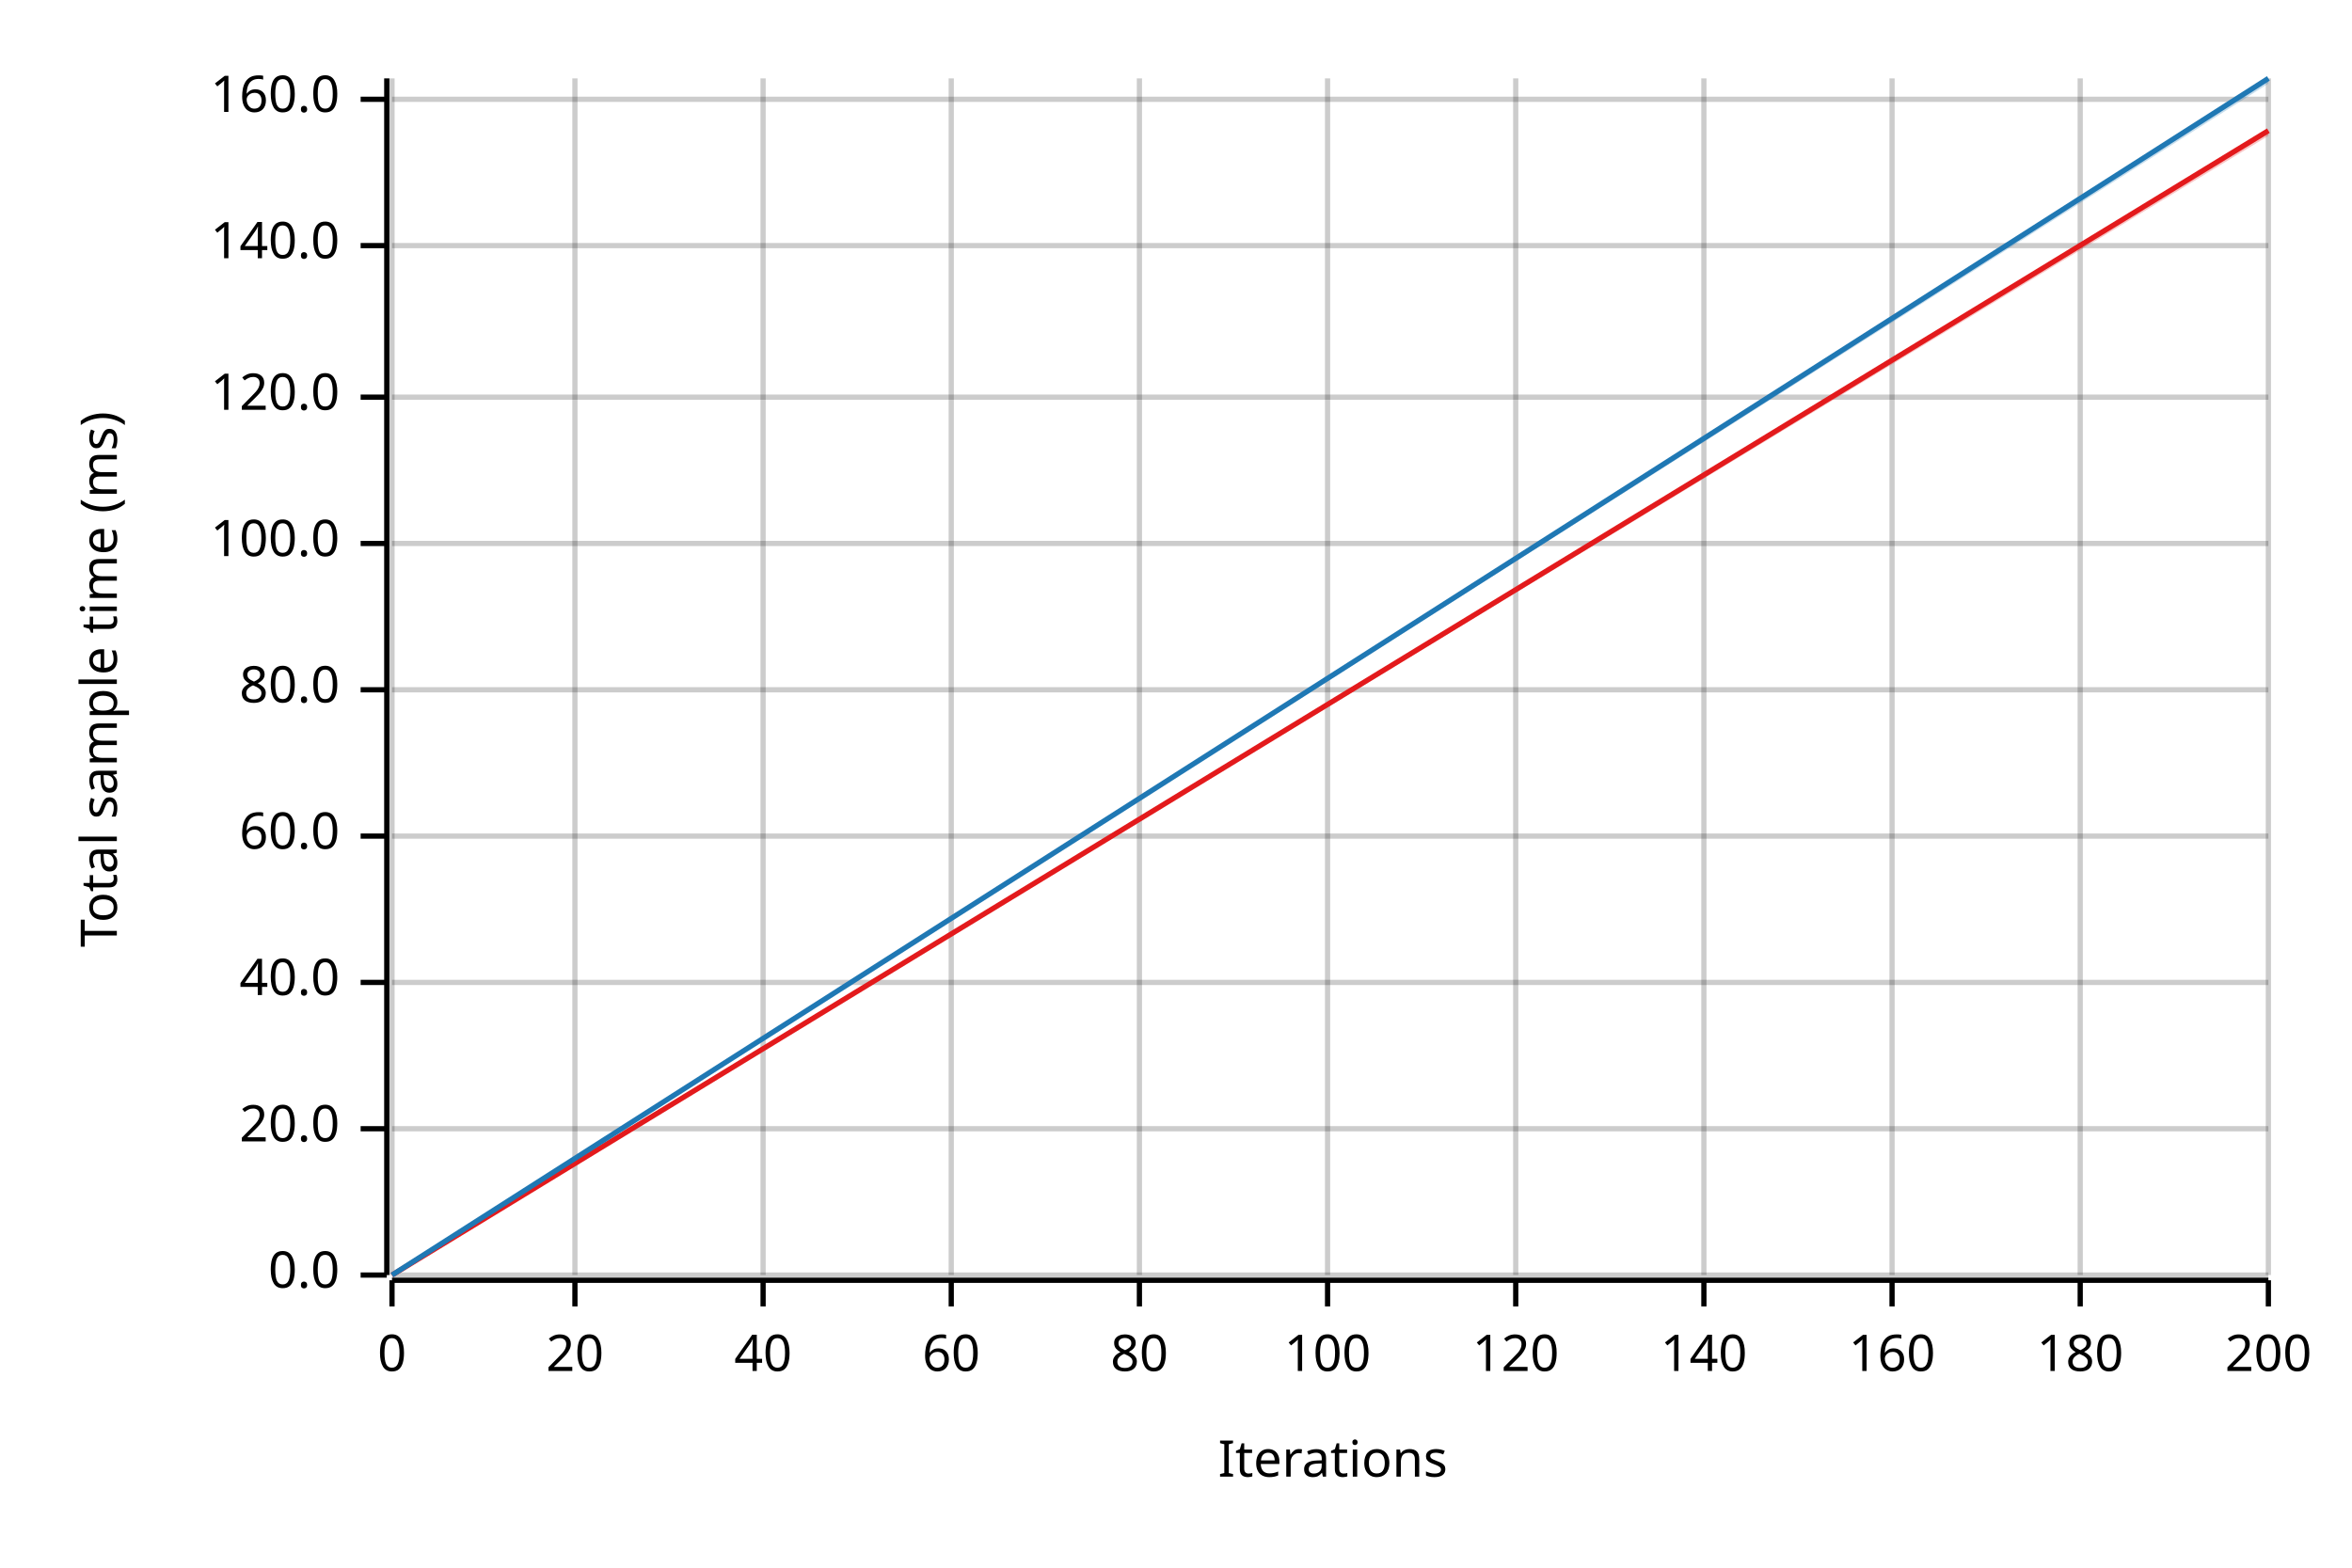
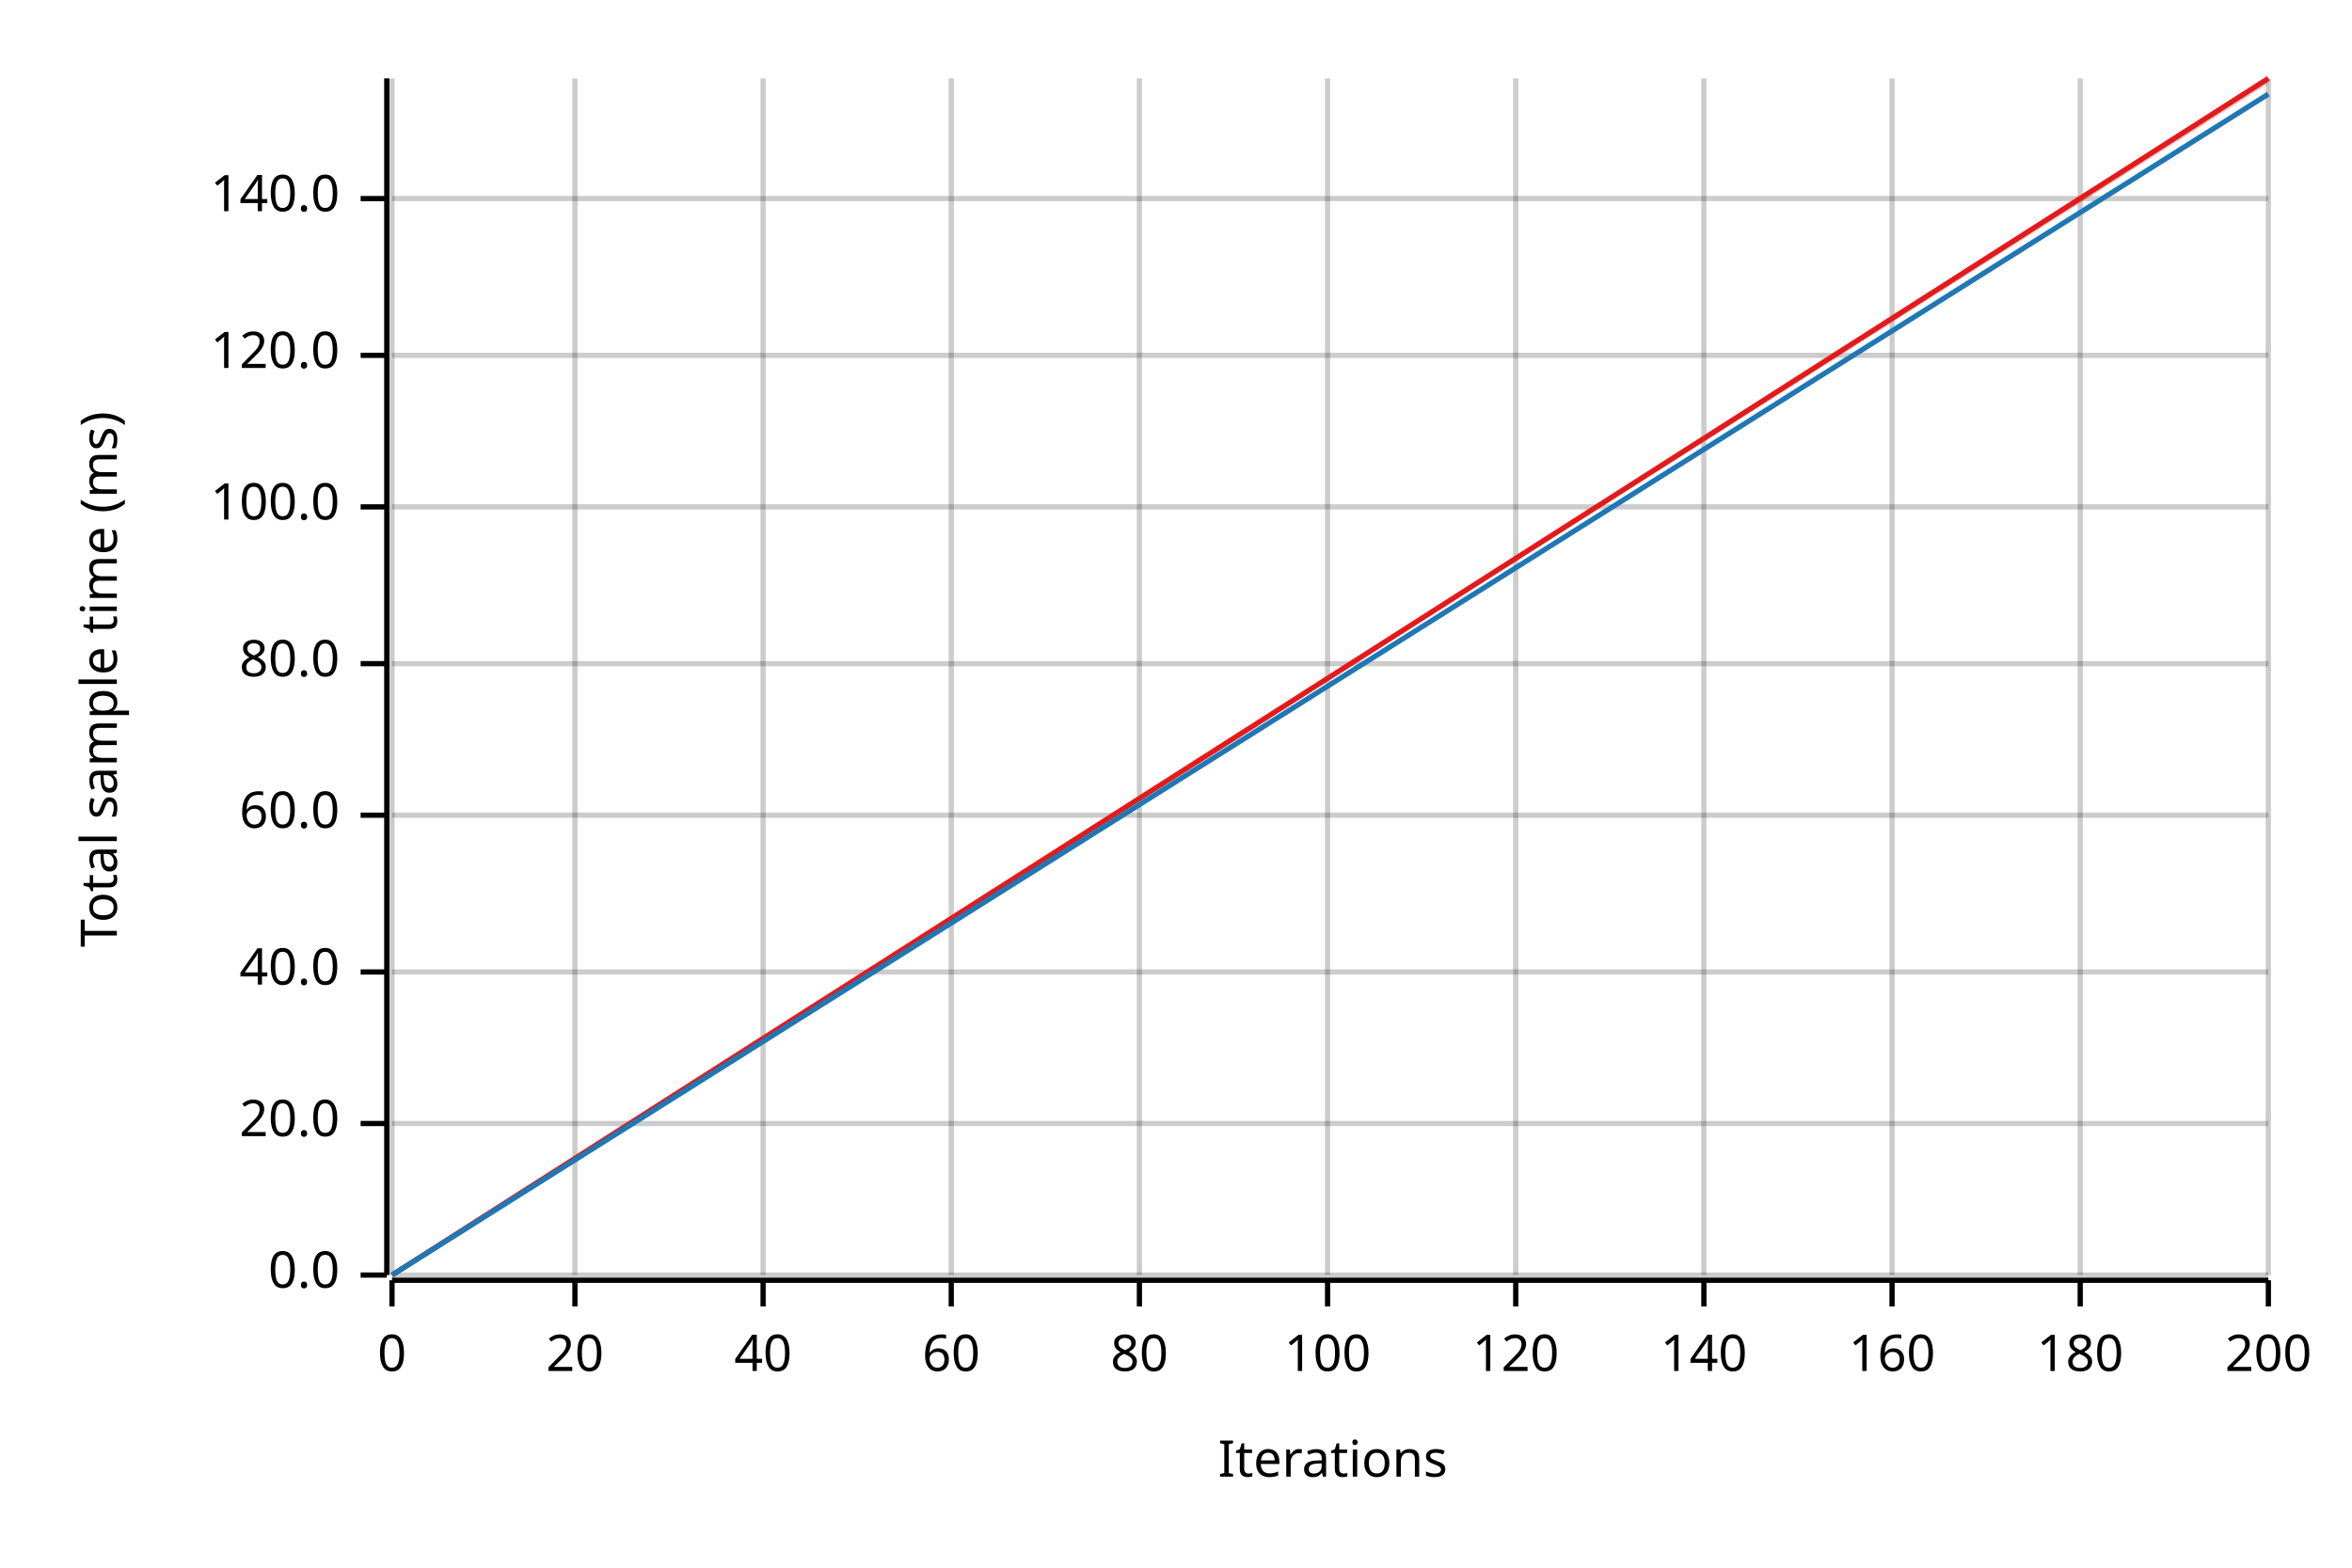
<svg xmlns="http://www.w3.org/2000/svg" width="450" height="300" viewBox="0 0 450 300">
  <text x="15" y="130" dy="0.76em" text-anchor="middle" font-family="sans-serif" font-size="9.677" opacity="1" fill="#000000" transform="rotate(270, 15, 130)">
Total sample time (ms)
</text>
  <text x="255" y="285" dy="-0.5ex" text-anchor="middle" font-family="sans-serif" font-size="9.677" opacity="1" fill="#000000">
Iterations
</text>
  <line opacity="0.2" stroke="#000000" stroke-width="1" x1="75" y1="244" x2="75" y2="15" />
  <line opacity="0.2" stroke="#000000" stroke-width="1" x1="110" y1="244" x2="110" y2="15" />
  <line opacity="0.2" stroke="#000000" stroke-width="1" x1="146" y1="244" x2="146" y2="15" />
  <line opacity="0.2" stroke="#000000" stroke-width="1" x1="182" y1="244" x2="182" y2="15" />
  <line opacity="0.2" stroke="#000000" stroke-width="1" x1="218" y1="244" x2="218" y2="15" />
  <line opacity="0.2" stroke="#000000" stroke-width="1" x1="254" y1="244" x2="254" y2="15" />
  <line opacity="0.2" stroke="#000000" stroke-width="1" x1="290" y1="244" x2="290" y2="15" />
  <line opacity="0.2" stroke="#000000" stroke-width="1" x1="326" y1="244" x2="326" y2="15" />
  <line opacity="0.2" stroke="#000000" stroke-width="1" x1="362" y1="244" x2="362" y2="15" />
  <line opacity="0.2" stroke="#000000" stroke-width="1" x1="398" y1="244" x2="398" y2="15" />
  <line opacity="0.2" stroke="#000000" stroke-width="1" x1="434" y1="244" x2="434" y2="15" />
  <line opacity="0.2" stroke="#000000" stroke-width="1" x1="75" y1="244" x2="434" y2="244" />
-   <line opacity="0.2" stroke="#000000" stroke-width="1" x1="75" y1="216" x2="434" y2="216" />
-   <line opacity="0.2" stroke="#000000" stroke-width="1" x1="75" y1="188" x2="434" y2="188" />
-   <line opacity="0.2" stroke="#000000" stroke-width="1" x1="75" y1="160" x2="434" y2="160" />
-   <line opacity="0.2" stroke="#000000" stroke-width="1" x1="75" y1="132" x2="434" y2="132" />
-   <line opacity="0.2" stroke="#000000" stroke-width="1" x1="75" y1="104" x2="434" y2="104" />
-   <line opacity="0.2" stroke="#000000" stroke-width="1" x1="75" y1="76" x2="434" y2="76" />
-   <line opacity="0.2" stroke="#000000" stroke-width="1" x1="75" y1="47" x2="434" y2="47" />
-   <line opacity="0.2" stroke="#000000" stroke-width="1" x1="75" y1="19" x2="434" y2="19" />
+   <line opacity="0.2" stroke="#000000" stroke-width="1" x1="75" y1="215" x2="434" y2="215" />
+   <line opacity="0.2" stroke="#000000" stroke-width="1" x1="75" y1="186" x2="434" y2="186" />
+   <line opacity="0.2" stroke="#000000" stroke-width="1" x1="75" y1="156" x2="434" y2="156" />
+   <line opacity="0.2" stroke="#000000" stroke-width="1" x1="75" y1="127" x2="434" y2="127" />
+   <line opacity="0.2" stroke="#000000" stroke-width="1" x1="75" y1="97" x2="434" y2="97" />
+   <line opacity="0.2" stroke="#000000" stroke-width="1" x1="75" y1="68" x2="434" y2="68" />
+   <line opacity="0.2" stroke="#000000" stroke-width="1" x1="75" y1="38" x2="434" y2="38" />
  <polyline fill="none" opacity="1" stroke="#000000" stroke-width="1" points="74,15 74,244 " />
  <text x="65" y="244" dy="0.5ex" text-anchor="end" font-family="sans-serif" font-size="9.677" opacity="1" fill="#000000">
0.0
</text>
  <polyline fill="none" opacity="1" stroke="#000000" stroke-width="1" points="69,244 74,244 " />
-   <text x="65" y="216" dy="0.5ex" text-anchor="end" font-family="sans-serif" font-size="9.677" opacity="1" fill="#000000">
+   <text x="65" y="215" dy="0.5ex" text-anchor="end" font-family="sans-serif" font-size="9.677" opacity="1" fill="#000000">
20.0
</text>
-   <polyline fill="none" opacity="1" stroke="#000000" stroke-width="1" points="69,216 74,216 " />
-   <text x="65" y="188" dy="0.5ex" text-anchor="end" font-family="sans-serif" font-size="9.677" opacity="1" fill="#000000">
+   <polyline fill="none" opacity="1" stroke="#000000" stroke-width="1" points="69,215 74,215 " />
+   <text x="65" y="186" dy="0.5ex" text-anchor="end" font-family="sans-serif" font-size="9.677" opacity="1" fill="#000000">
40.0
</text>
-   <polyline fill="none" opacity="1" stroke="#000000" stroke-width="1" points="69,188 74,188 " />
-   <text x="65" y="160" dy="0.5ex" text-anchor="end" font-family="sans-serif" font-size="9.677" opacity="1" fill="#000000">
+   <polyline fill="none" opacity="1" stroke="#000000" stroke-width="1" points="69,186 74,186 " />
+   <text x="65" y="156" dy="0.5ex" text-anchor="end" font-family="sans-serif" font-size="9.677" opacity="1" fill="#000000">
60.0
</text>
-   <polyline fill="none" opacity="1" stroke="#000000" stroke-width="1" points="69,160 74,160 " />
-   <text x="65" y="132" dy="0.5ex" text-anchor="end" font-family="sans-serif" font-size="9.677" opacity="1" fill="#000000">
+   <polyline fill="none" opacity="1" stroke="#000000" stroke-width="1" points="69,156 74,156 " />
+   <text x="65" y="127" dy="0.5ex" text-anchor="end" font-family="sans-serif" font-size="9.677" opacity="1" fill="#000000">
80.0
</text>
-   <polyline fill="none" opacity="1" stroke="#000000" stroke-width="1" points="69,132 74,132 " />
-   <text x="65" y="104" dy="0.5ex" text-anchor="end" font-family="sans-serif" font-size="9.677" opacity="1" fill="#000000">
+   <polyline fill="none" opacity="1" stroke="#000000" stroke-width="1" points="69,127 74,127 " />
+   <text x="65" y="97" dy="0.5ex" text-anchor="end" font-family="sans-serif" font-size="9.677" opacity="1" fill="#000000">
100.0
</text>
-   <polyline fill="none" opacity="1" stroke="#000000" stroke-width="1" points="69,104 74,104 " />
-   <text x="65" y="76" dy="0.5ex" text-anchor="end" font-family="sans-serif" font-size="9.677" opacity="1" fill="#000000">
+   <polyline fill="none" opacity="1" stroke="#000000" stroke-width="1" points="69,97 74,97 " />
+   <text x="65" y="68" dy="0.5ex" text-anchor="end" font-family="sans-serif" font-size="9.677" opacity="1" fill="#000000">
120.0
</text>
-   <polyline fill="none" opacity="1" stroke="#000000" stroke-width="1" points="69,76 74,76 " />
-   <text x="65" y="47" dy="0.5ex" text-anchor="end" font-family="sans-serif" font-size="9.677" opacity="1" fill="#000000">
+   <polyline fill="none" opacity="1" stroke="#000000" stroke-width="1" points="69,68 74,68 " />
+   <text x="65" y="38" dy="0.5ex" text-anchor="end" font-family="sans-serif" font-size="9.677" opacity="1" fill="#000000">
140.0
</text>
-   <polyline fill="none" opacity="1" stroke="#000000" stroke-width="1" points="69,47 74,47 " />
-   <text x="65" y="19" dy="0.5ex" text-anchor="end" font-family="sans-serif" font-size="9.677" opacity="1" fill="#000000">
- 160.0
- </text>
-   <polyline fill="none" opacity="1" stroke="#000000" stroke-width="1" points="69,19 74,19 " />
+   <polyline fill="none" opacity="1" stroke="#000000" stroke-width="1" points="69,38 74,38 " />
  <polyline fill="none" opacity="1" stroke="#000000" stroke-width="1" points="75,245 434,245 " />
  <text x="75" y="255" dy="0.76em" text-anchor="middle" font-family="sans-serif" font-size="9.677" opacity="1" fill="#000000">
0
</text>
  <polyline fill="none" opacity="1" stroke="#000000" stroke-width="1" points="75,245 75,250 " />
  <text x="110" y="255" dy="0.76em" text-anchor="middle" font-family="sans-serif" font-size="9.677" opacity="1" fill="#000000">
20
</text>
  <polyline fill="none" opacity="1" stroke="#000000" stroke-width="1" points="110,245 110,250 " />
  <text x="146" y="255" dy="0.76em" text-anchor="middle" font-family="sans-serif" font-size="9.677" opacity="1" fill="#000000">
40
</text>
  <polyline fill="none" opacity="1" stroke="#000000" stroke-width="1" points="146,245 146,250 " />
  <text x="182" y="255" dy="0.76em" text-anchor="middle" font-family="sans-serif" font-size="9.677" opacity="1" fill="#000000">
60
</text>
  <polyline fill="none" opacity="1" stroke="#000000" stroke-width="1" points="182,245 182,250 " />
  <text x="218" y="255" dy="0.76em" text-anchor="middle" font-family="sans-serif" font-size="9.677" opacity="1" fill="#000000">
80
</text>
  <polyline fill="none" opacity="1" stroke="#000000" stroke-width="1" points="218,245 218,250 " />
  <text x="254" y="255" dy="0.76em" text-anchor="middle" font-family="sans-serif" font-size="9.677" opacity="1" fill="#000000">
100
</text>
  <polyline fill="none" opacity="1" stroke="#000000" stroke-width="1" points="254,245 254,250 " />
  <text x="290" y="255" dy="0.76em" text-anchor="middle" font-family="sans-serif" font-size="9.677" opacity="1" fill="#000000">
120
</text>
  <polyline fill="none" opacity="1" stroke="#000000" stroke-width="1" points="290,245 290,250 " />
  <text x="326" y="255" dy="0.76em" text-anchor="middle" font-family="sans-serif" font-size="9.677" opacity="1" fill="#000000">
140
</text>
  <polyline fill="none" opacity="1" stroke="#000000" stroke-width="1" points="326,245 326,250 " />
  <text x="362" y="255" dy="0.76em" text-anchor="middle" font-family="sans-serif" font-size="9.677" opacity="1" fill="#000000">
160
</text>
  <polyline fill="none" opacity="1" stroke="#000000" stroke-width="1" points="362,245 362,250 " />
  <text x="398" y="255" dy="0.76em" text-anchor="middle" font-family="sans-serif" font-size="9.677" opacity="1" fill="#000000">
180
</text>
  <polyline fill="none" opacity="1" stroke="#000000" stroke-width="1" points="398,245 398,250 " />
  <text x="434" y="255" dy="0.76em" text-anchor="middle" font-family="sans-serif" font-size="9.677" opacity="1" fill="#000000">
200
</text>
  <polyline fill="none" opacity="1" stroke="#000000" stroke-width="1" points="434,245 434,250 " />
-   <polyline fill="none" opacity="1" stroke="#E31A1C" stroke-width="1" points="75,244 434,25 " />
-   <polygon opacity="0.25" fill="#E31A1C" points="75,244 434,26 434,25 " />
-   <polyline fill="none" opacity="1" stroke="#1F78B4" stroke-width="1" points="75,244 434,15 " />
-   <polygon opacity="0.25" fill="#1F78B4" points="75,244 434,16 434,15 " />
+   <polyline fill="none" opacity="1" stroke="#E31A1C" stroke-width="1" points="75,244 434,15 " />
+   <polygon opacity="0.25" fill="#E31A1C" points="75,244 434,16 434,15 " />
+   <polyline fill="none" opacity="1" stroke="#1F78B4" stroke-width="1" points="75,244 434,18 " />
+   <polygon opacity="0.25" fill="#1F78B4" points="75,244 434,18 434,18 " />
</svg>
